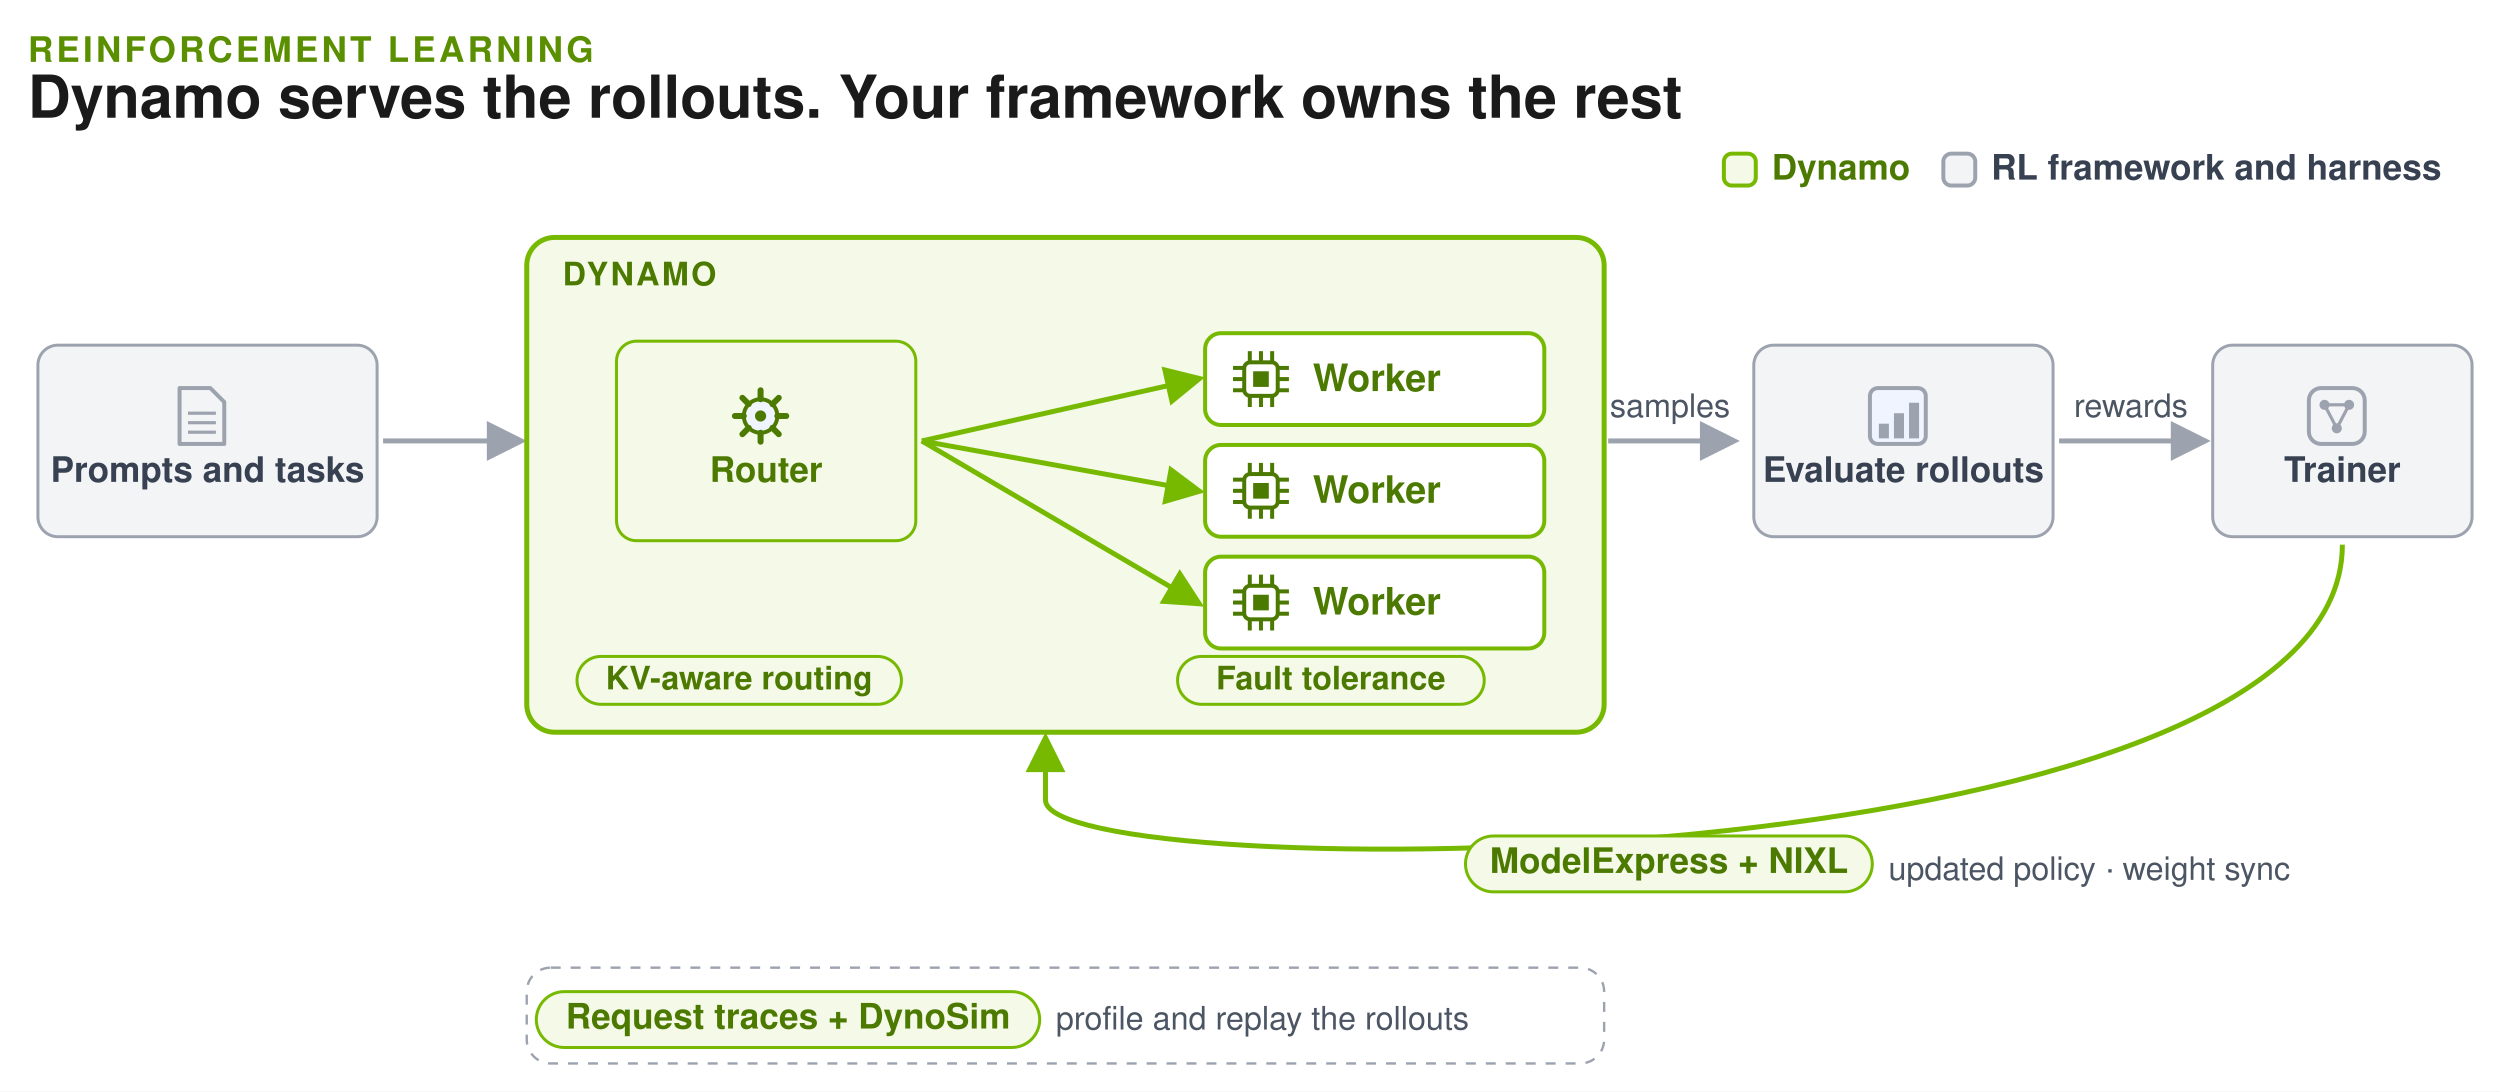
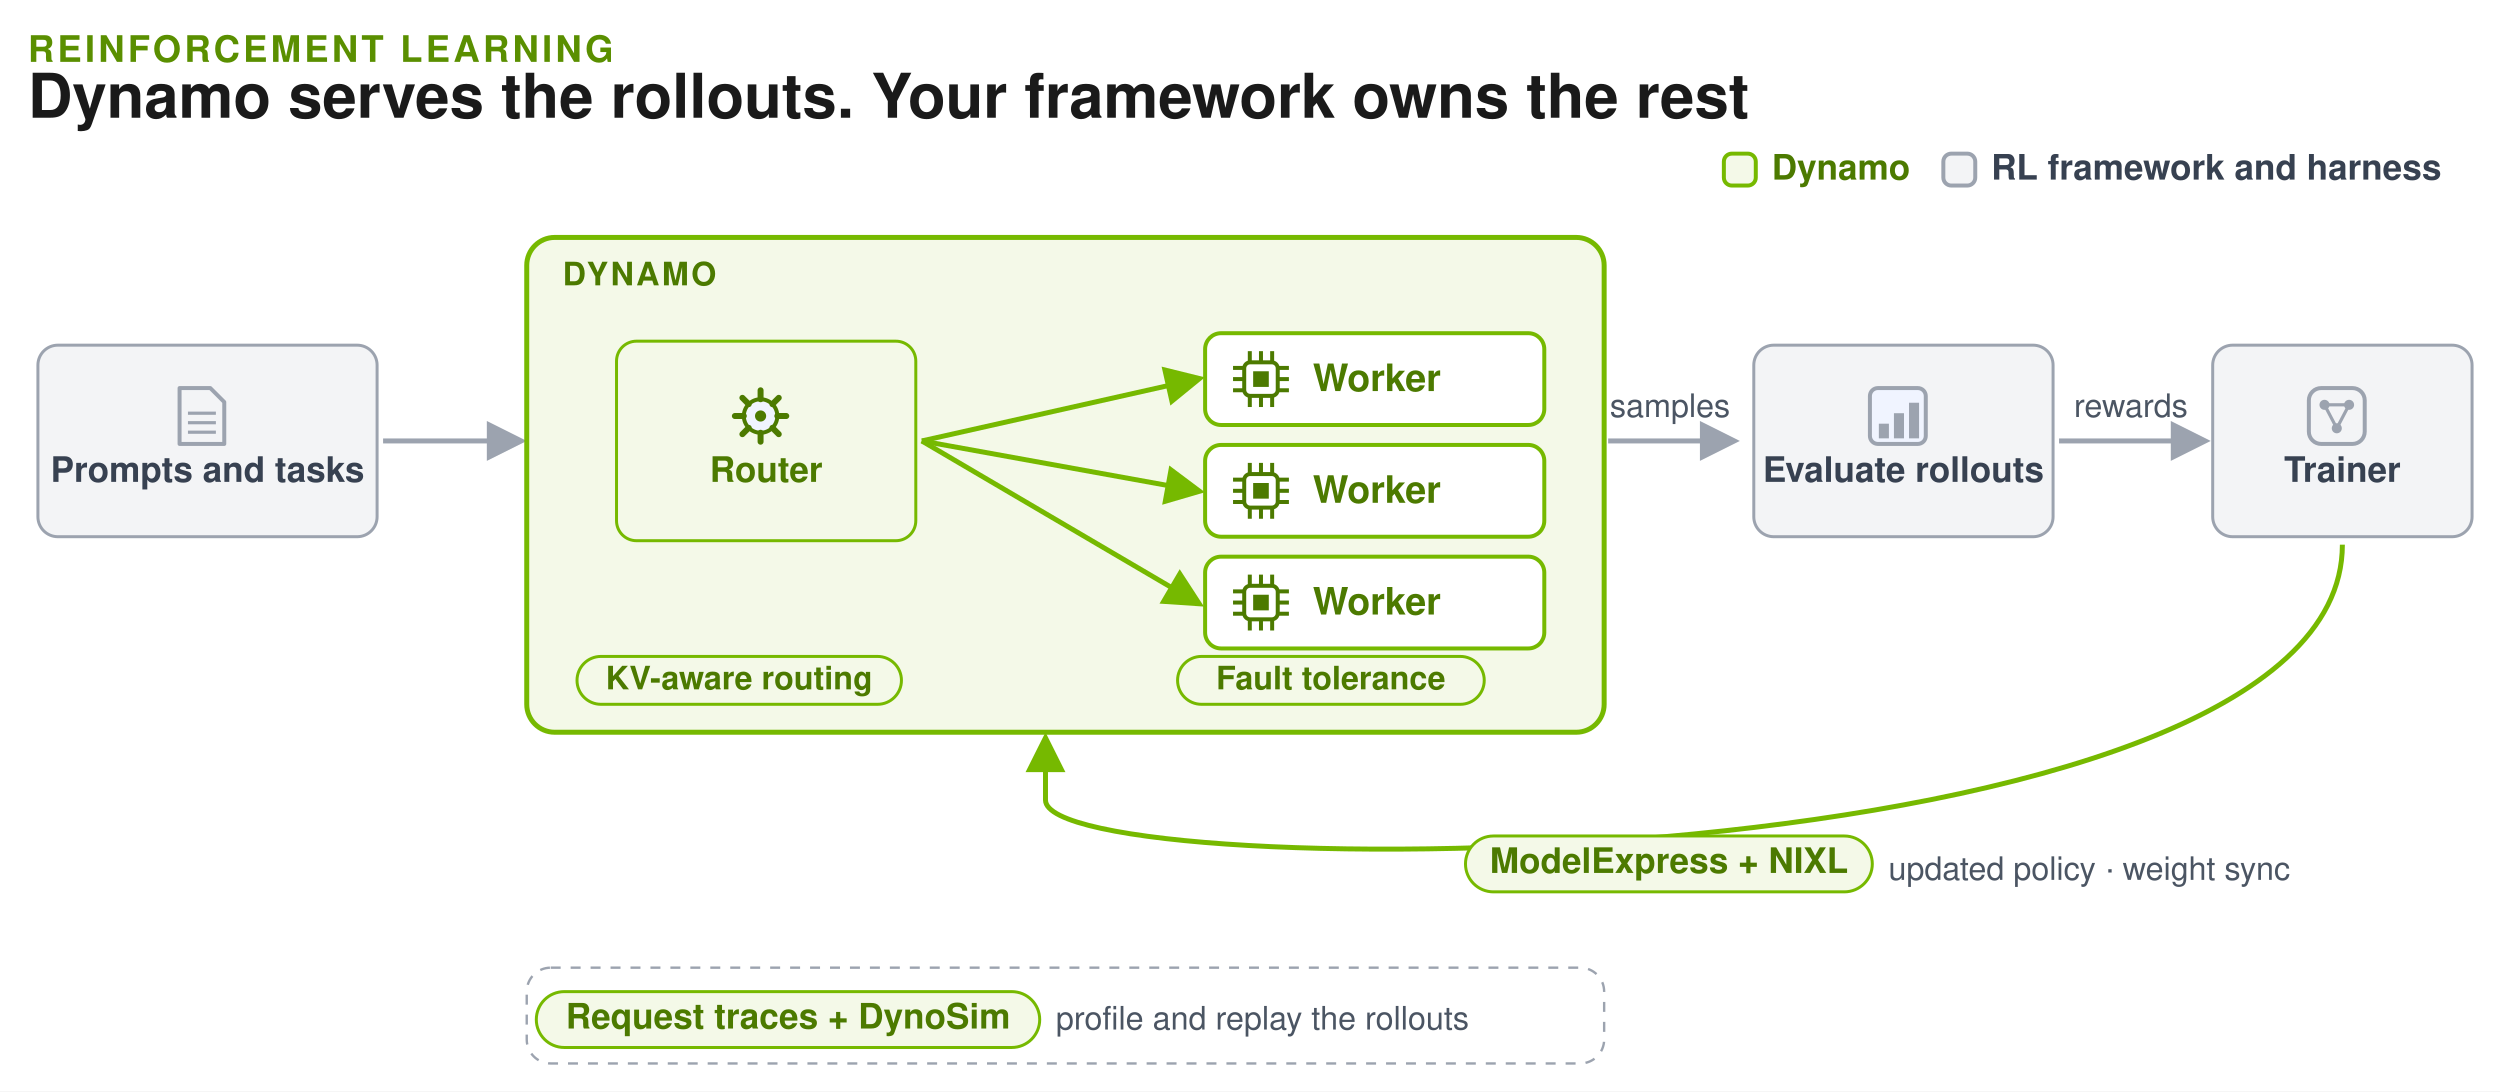
<svg xmlns="http://www.w3.org/2000/svg" width="1253" height="547" viewBox="36 9 1253 547" role="img" aria-labelledby="title desc" font-family="Helvetica, Arial, sans-serif">
  <defs>
    <marker id="arrow" viewBox="0 0 10 10" refX="8" refY="5" markerWidth="8" markerHeight="8" orient="auto">
      <path d="M0,0 L10,5 L0,10 z" fill="#234CDA" />
    </marker>
    <marker id="arrow-green" viewBox="0 0 10 10" refX="8" refY="5" markerWidth="8" markerHeight="8" orient="auto">
      <path d="M0,0 L10,5 L0,10 z" fill="#76B900" />
    </marker>
    <marker id="arrow-gray" viewBox="0 0 10 10" refX="8" refY="5" markerWidth="8" markerHeight="8" orient="auto">
      <path d="M0,0 L10,5 L0,10 z" fill="#9CA3AF" />
    </marker>
    <marker id="arrow-amber" viewBox="0 0 10 10" refX="8" refY="5" markerWidth="8" markerHeight="8" orient="auto">
      <path d="M0,0 L10,5 L0,10 z" fill="#D97706" />
    </marker>
    <marker id="arrow-green-start" viewBox="0 0 10 10" refX="8" refY="5" markerWidth="8" markerHeight="8" orient="auto-start-reverse">
      <path d="M0,0 L10,5 L0,10 z" fill="#76B900" />
    </marker>
  </defs>
  <rect x="36" y="9" width="1253" height="547" fill="#FFFFFF" />
-   <text x="50" y="40" font-size="17.6" font-weight="700" letter-spacing="1.6" fill="#5A8F00">REINFORCEMENT LEARNING</text>
-   <text x="50" y="68" font-size="29.7" font-weight="700" fill="#1A1A1A">Dynamo serves the rollouts. Your framework owns the rest</text>
+   <text x="50" y="40" font-size="18.3" font-weight="700" letter-spacing="1.6" fill="#5A8F00">REINFORCEMENT LEARNING</text>
+   <text x="50" y="68" font-size="30.9" font-weight="700" fill="#1A1A1A">Dynamo serves the rollouts. Your framework owns the rest</text>
  <rect x="900" y="86" width="16" height="16" rx="4" fill="#F4F9E8" stroke="#76B900" stroke-width="2" />
  <text x="924" y="99" font-size="17.6" font-weight="700" fill="#4C7A00">Dynamo</text>
  <rect x="1010" y="86" width="16" height="16" rx="4" fill="#F3F4F6" stroke="#9CA3AF" stroke-width="2" />
  <text x="1034" y="99" font-size="17.6" font-weight="700" fill="#374151">RL framework and harness</text>
  <rect x="55.0" y="182.0" width="170" height="96" rx="10" fill="#F3F4F6" stroke="#9CA3AF" stroke-width="1.5" />
  <path d="M126.0,203.5 L141.4,203.5 L148.4,210.5 L148.4,231.5 L126.0,231.5 Z" fill="#F3F4F6" stroke="#9CA3AF" stroke-width="2" stroke-linejoin="round" />
  <line x1="130.2" y1="216.1" x2="144.2" y2="216.1" stroke="#9CA3AF" stroke-width="1.6" />
  <line x1="130.2" y1="220.86" x2="144.2" y2="220.86" stroke="#9CA3AF" stroke-width="1.6" />
  <line x1="130.2" y1="225.62" x2="144.2" y2="225.62" stroke="#9CA3AF" stroke-width="1.6" />
  <text x="140" y="250.5" font-size="17.6" font-weight="700" fill="#374151" text-anchor="middle">Prompts and tasks</text>
  <line x1="228" y1="230" x2="296" y2="230" stroke="#9CA3AF" stroke-width="2.5" marker-end="url(#arrow-gray)" />
  <rect x="300" y="128" width="540" height="248" rx="14" fill="#F4F9E8" stroke="#76B900" stroke-width="2.5" />
  <text x="318" y="152" font-size="16.2" font-weight="700" letter-spacing="1.2" fill="#4C7A00">DYNAMO</text>
  <rect x="345.0" y="180.0" width="150" height="100" rx="10" fill="#F4F9E8" stroke="#76B900" stroke-width="1.5" />
  <circle cx="417.2" cy="217.5" r="8.4" fill="#F0F4FF" stroke="#4C7A00" stroke-width="2" />
  <circle cx="417.2" cy="217.5" r="2.8" fill="#4C7A00" />
  <line x1="425.6" y1="217.5" x2="430.08" y2="217.5" stroke="#4C7A00" stroke-width="3" stroke-linecap="round" />
  <line x1="423.14" y1="223.44" x2="426.308" y2="226.608" stroke="#4C7A00" stroke-width="3" stroke-linecap="round" />
  <line x1="417.2" y1="225.9" x2="417.2" y2="230.38" stroke="#4C7A00" stroke-width="3" stroke-linecap="round" />
  <line x1="411.26" y1="223.44" x2="408.092" y2="226.608" stroke="#4C7A00" stroke-width="3" stroke-linecap="round" />
  <line x1="408.8" y1="217.5" x2="404.32" y2="217.5" stroke="#4C7A00" stroke-width="3" stroke-linecap="round" />
  <line x1="411.26" y1="211.56" x2="408.092" y2="208.392" stroke="#4C7A00" stroke-width="3" stroke-linecap="round" />
  <line x1="417.2" y1="209.1" x2="417.2" y2="204.62" stroke="#4C7A00" stroke-width="3" stroke-linecap="round" />
  <line x1="423.14" y1="211.56" x2="426.308" y2="208.392" stroke="#4C7A00" stroke-width="3" stroke-linecap="round" />
  <text x="420" y="250.5" font-size="17.6" font-weight="700" fill="#4C7A00" text-anchor="middle">Router</text>
  <rect x="640" y="176" width="170" height="46" rx="8" fill="#FFFFFF" stroke="#76B900" stroke-width="2" />
  <rect x="659.6" y="190.6" width="16.8" height="16.8" rx="3" fill="#FFFFFF" stroke="#4C7A00" stroke-width="2" />
  <rect x="664.08" y="195.08" width="7.84" height="7.84" fill="#4C7A00" />
  <line x1="662.4" y1="185" x2="662.4" y2="190.6" stroke="#4C7A00" stroke-width="2" />
  <line x1="662.4" y1="207.4" x2="662.4" y2="213" stroke="#4C7A00" stroke-width="2" />
  <line x1="654" y1="193.4" x2="659.6" y2="193.4" stroke="#4C7A00" stroke-width="2" />
  <line x1="676.4" y1="193.4" x2="682" y2="193.4" stroke="#4C7A00" stroke-width="2" />
  <line x1="668.0" y1="185" x2="668.0" y2="190.6" stroke="#4C7A00" stroke-width="2" />
  <line x1="668.0" y1="207.4" x2="668.0" y2="213" stroke="#4C7A00" stroke-width="2" />
  <line x1="654" y1="199.0" x2="659.6" y2="199.0" stroke="#4C7A00" stroke-width="2" />
  <line x1="676.4" y1="199.0" x2="682" y2="199.0" stroke="#4C7A00" stroke-width="2" />
  <line x1="673.6" y1="185" x2="673.6" y2="190.6" stroke="#4C7A00" stroke-width="2" />
  <line x1="673.6" y1="207.4" x2="673.6" y2="213" stroke="#4C7A00" stroke-width="2" />
  <line x1="654" y1="204.6" x2="659.6" y2="204.6" stroke="#4C7A00" stroke-width="2" />
  <line x1="676.4" y1="204.6" x2="682" y2="204.6" stroke="#4C7A00" stroke-width="2" />
  <text x="694" y="205" font-size="18.9" font-weight="700" fill="#4C7A00">Worker</text>
  <line x1="498" y1="230" x2="636" y2="199" stroke="#76B900" stroke-width="2.5" marker-end="url(#arrow-green)" />
  <rect x="640" y="232" width="170" height="46" rx="8" fill="#FFFFFF" stroke="#76B900" stroke-width="2" />
  <rect x="659.6" y="246.6" width="16.8" height="16.8" rx="3" fill="#FFFFFF" stroke="#4C7A00" stroke-width="2" />
  <rect x="664.08" y="251.08" width="7.84" height="7.84" fill="#4C7A00" />
  <line x1="662.4" y1="241" x2="662.4" y2="246.6" stroke="#4C7A00" stroke-width="2" />
  <line x1="662.4" y1="263.4" x2="662.4" y2="269" stroke="#4C7A00" stroke-width="2" />
  <line x1="654" y1="249.4" x2="659.6" y2="249.4" stroke="#4C7A00" stroke-width="2" />
  <line x1="676.4" y1="249.4" x2="682" y2="249.4" stroke="#4C7A00" stroke-width="2" />
  <line x1="668.0" y1="241" x2="668.0" y2="246.6" stroke="#4C7A00" stroke-width="2" />
  <line x1="668.0" y1="263.4" x2="668.0" y2="269" stroke="#4C7A00" stroke-width="2" />
  <line x1="654" y1="255.0" x2="659.6" y2="255.0" stroke="#4C7A00" stroke-width="2" />
  <line x1="676.4" y1="255.0" x2="682" y2="255.0" stroke="#4C7A00" stroke-width="2" />
  <line x1="673.6" y1="241" x2="673.6" y2="246.6" stroke="#4C7A00" stroke-width="2" />
  <line x1="673.6" y1="263.4" x2="673.6" y2="269" stroke="#4C7A00" stroke-width="2" />
  <line x1="654" y1="260.6" x2="659.6" y2="260.6" stroke="#4C7A00" stroke-width="2" />
  <line x1="676.4" y1="260.6" x2="682" y2="260.6" stroke="#4C7A00" stroke-width="2" />
  <text x="694" y="261" font-size="18.9" font-weight="700" fill="#4C7A00">Worker</text>
  <line x1="498" y1="230" x2="636" y2="255" stroke="#76B900" stroke-width="2.5" marker-end="url(#arrow-green)" />
  <rect x="640" y="288" width="170" height="46" rx="8" fill="#FFFFFF" stroke="#76B900" stroke-width="2" />
  <rect x="659.6" y="302.6" width="16.8" height="16.8" rx="3" fill="#FFFFFF" stroke="#4C7A00" stroke-width="2" />
  <rect x="664.08" y="307.08" width="7.84" height="7.84" fill="#4C7A00" />
  <line x1="662.4" y1="297" x2="662.4" y2="302.6" stroke="#4C7A00" stroke-width="2" />
  <line x1="662.4" y1="319.4" x2="662.4" y2="325" stroke="#4C7A00" stroke-width="2" />
  <line x1="654" y1="305.4" x2="659.6" y2="305.4" stroke="#4C7A00" stroke-width="2" />
  <line x1="676.4" y1="305.4" x2="682" y2="305.4" stroke="#4C7A00" stroke-width="2" />
  <line x1="668.0" y1="297" x2="668.0" y2="302.6" stroke="#4C7A00" stroke-width="2" />
  <line x1="668.0" y1="319.4" x2="668.0" y2="325" stroke="#4C7A00" stroke-width="2" />
  <line x1="654" y1="311.0" x2="659.6" y2="311.0" stroke="#4C7A00" stroke-width="2" />
  <line x1="676.4" y1="311.0" x2="682" y2="311.0" stroke="#4C7A00" stroke-width="2" />
  <line x1="673.6" y1="297" x2="673.6" y2="302.6" stroke="#4C7A00" stroke-width="2" />
  <line x1="673.6" y1="319.4" x2="673.6" y2="325" stroke="#4C7A00" stroke-width="2" />
  <line x1="654" y1="316.6" x2="659.6" y2="316.6" stroke="#4C7A00" stroke-width="2" />
  <line x1="676.4" y1="316.6" x2="682" y2="316.6" stroke="#4C7A00" stroke-width="2" />
  <text x="694" y="317" font-size="18.9" font-weight="700" fill="#4C7A00">Worker</text>
  <line x1="498" y1="230" x2="636" y2="311" stroke="#76B900" stroke-width="2.5" marker-end="url(#arrow-green)" />
  <rect x="325.2" y="338" width="162.6" height="24" rx="12.0" fill="#F4F9E8" stroke="#76B900" stroke-width="1.5" />
  <text x="406.5" y="354.5" font-size="16.2" font-weight="700" fill="#4C7A00" text-anchor="middle">KV-aware routing</text>
  <rect x="626.2" y="338" width="153.7" height="24" rx="12.0" fill="#F4F9E8" stroke="#76B900" stroke-width="1.5" />
  <text x="703.0" y="354.5" font-size="16.2" font-weight="700" fill="#4C7A00" text-anchor="middle">Fault tolerance</text>
  <line x1="842" y1="230" x2="904" y2="230" stroke="#9CA3AF" stroke-width="2.5" marker-end="url(#arrow-gray)" />
  <text x="873" y="218" font-size="16.2" fill="#4B5563" text-anchor="middle">samples</text>
  <rect x="915.0" y="182.0" width="150" height="96" rx="10" fill="#F3F4F6" stroke="#9CA3AF" stroke-width="1.5" />
  <rect x="973.2" y="203.5" width="28" height="28" rx="4" fill="#F0F4FF" stroke="#9CA3AF" stroke-width="2" />
  <rect x="977.68" y="221.35" width="5.04" height="7.35" fill="#9CA3AF" />
  <rect x="985.24" y="216.1" width="5.04" height="12.6" fill="#9CA3AF" />
  <rect x="992.8" y="210.85" width="5.04" height="17.85" fill="#9CA3AF" />
  <text x="990" y="250.5" font-size="17.6" font-weight="700" fill="#374151" text-anchor="middle">Evaluate rollouts</text>
  <line x1="1068" y1="230" x2="1140" y2="230" stroke="#9CA3AF" stroke-width="2.5" marker-end="url(#arrow-gray)" />
  <rect x="1145.0" y="182.0" width="130" height="96" rx="10" fill="#F3F4F6" stroke="#9CA3AF" stroke-width="1.5" />
  <rect x="1193.2" y="203.5" width="28" height="28" rx="6.16" fill="#F3F4F6" stroke="#9CA3AF" stroke-width="2" />
  <polyline points="1201.04,211.9 1213.36,211.9 1207.2,223.66 1201.04,211.9" fill="none" stroke="#9CA3AF" stroke-width="1.6" />
  <circle cx="1201.04" cy="211.9" r="2.52" fill="#9CA3AF" />
  <circle cx="1213.36" cy="211.9" r="2.52" fill="#9CA3AF" />
  <circle cx="1207.2" cy="223.66" r="2.52" fill="#9CA3AF" />
  <text x="1210" y="250.5" font-size="17.6" font-weight="700" fill="#374151" text-anchor="middle">Trainer</text>
  <path d="M1210,282 C1210,454 560,454 560,410 L560,380" fill="none" stroke="#76B900" stroke-width="2.5" marker-end="url(#arrow-green)" />
  <rect x="770.5" y="428" width="203.9" height="28" rx="14.0" fill="#F4F9E8" stroke="#76B900" stroke-width="1.5" />
  <text x="872.5" y="446.5" font-size="17.6" font-weight="700" fill="#4C7A00" text-anchor="middle">ModelExpress + NIXL</text>
  <text x="982.5" y="450" font-size="16.2" fill="#4B5563">updated policy · weight sync</text>
  <rect x="300" y="494" width="540" height="48" rx="12" fill="#FFFFFF" stroke="#9CA3AF" stroke-width="1.2" stroke-dasharray="5 5" />
  <rect x="304.8" y="506" width="252.3" height="28" rx="14.0" fill="#F4F9E8" stroke="#76B900" stroke-width="1.5" />
  <text x="431.0" y="524.5" font-size="17.6" font-weight="700" fill="#4C7A00" text-anchor="middle">Request traces + DynoSim</text>
  <text x="565.2" y="525" font-size="16.2" fill="#4B5563">profile and replay the rollouts</text>
  <text x="1104" y="218" font-size="16.2" fill="#4B5563" text-anchor="middle">rewards</text>
</svg>
